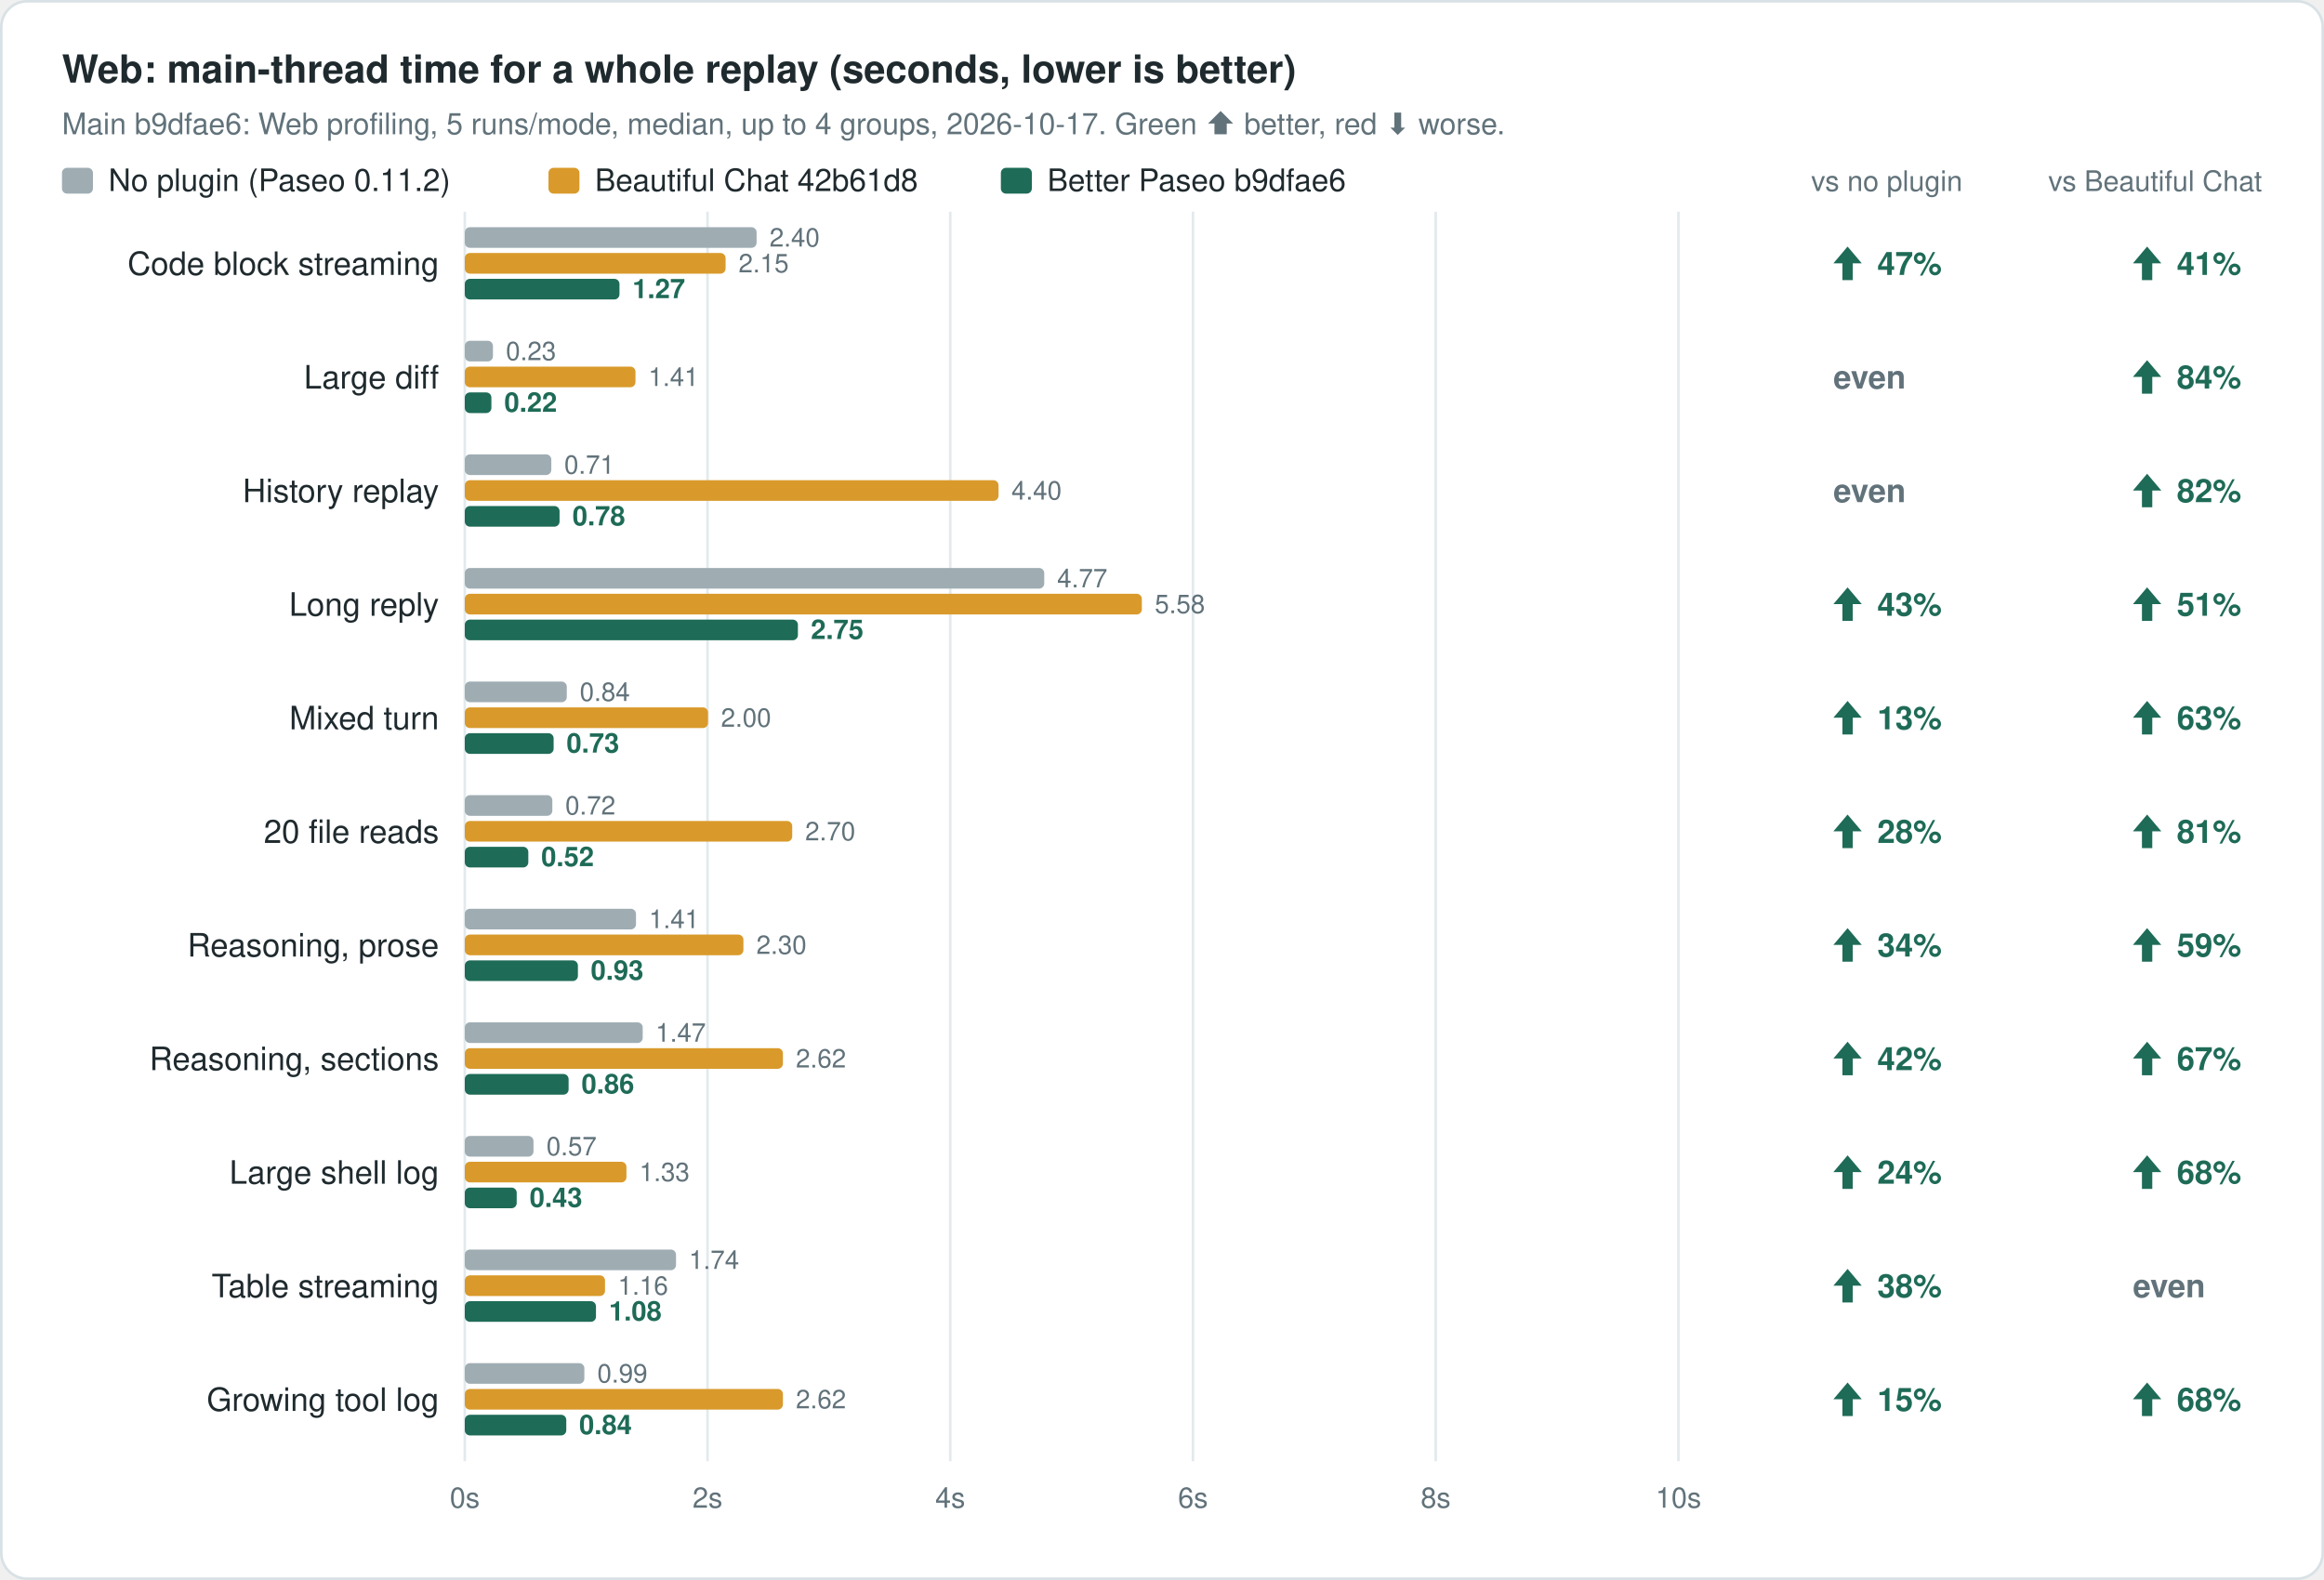
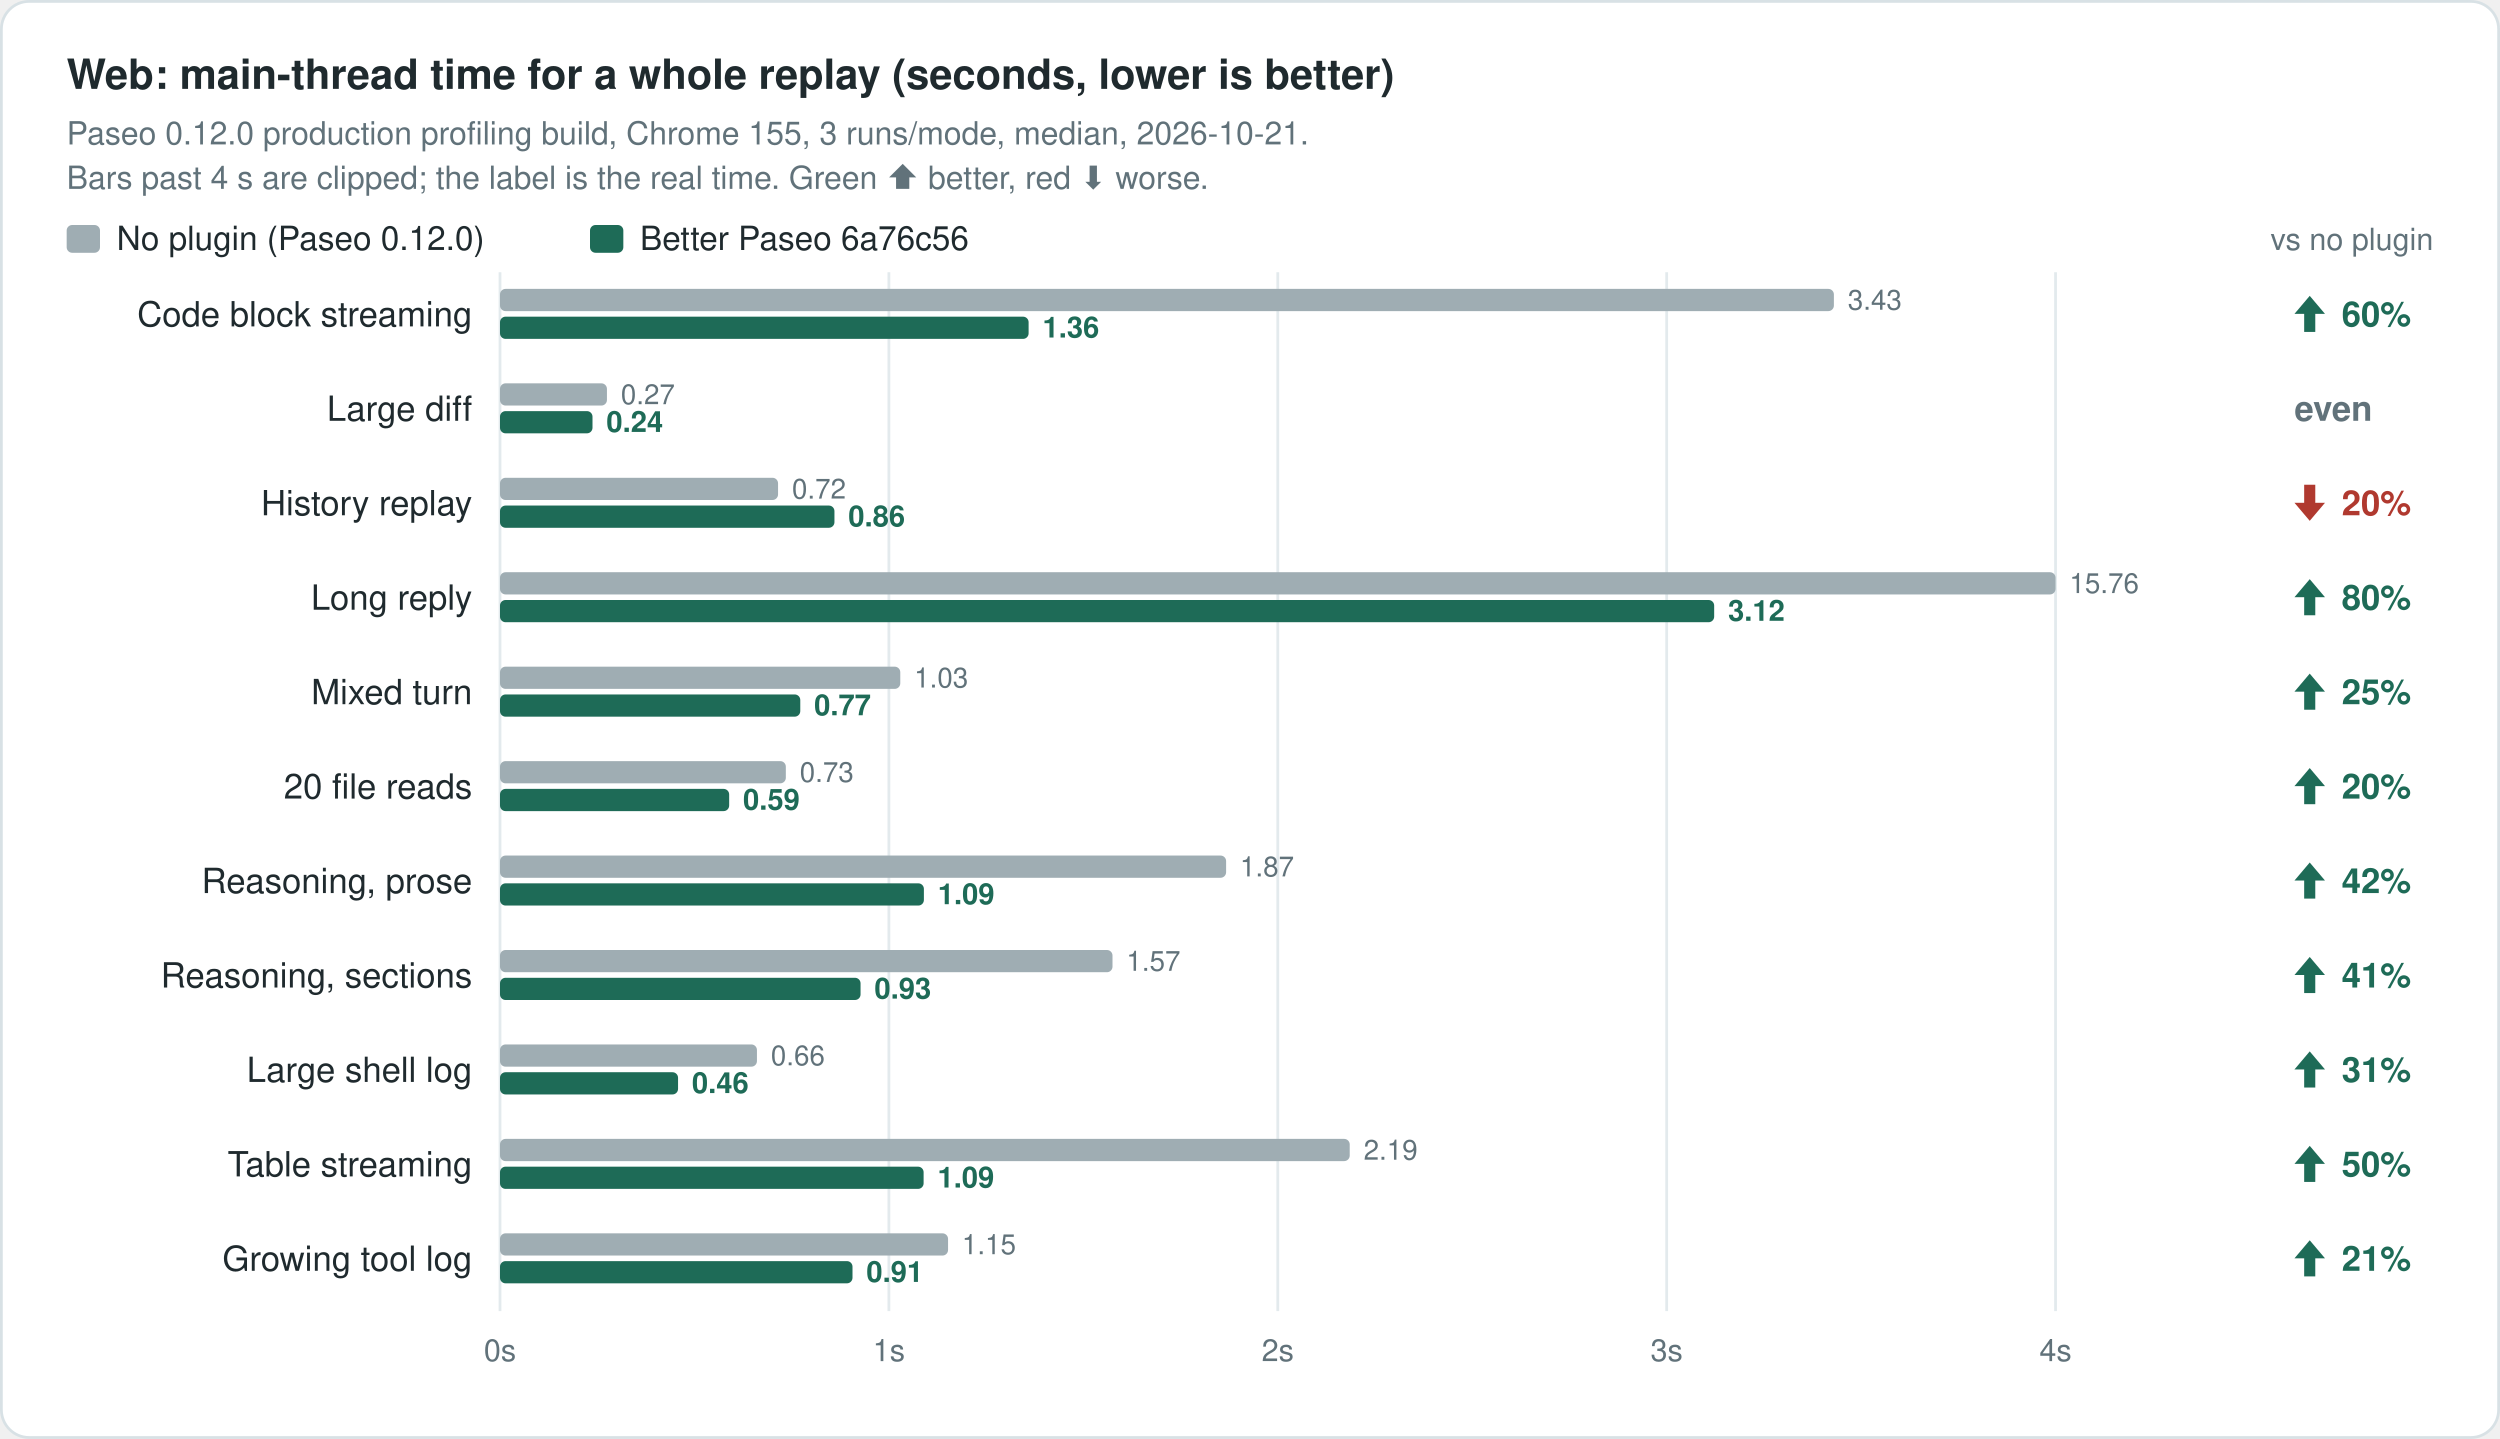
- <svg xmlns="http://www.w3.org/2000/svg" viewBox="0 0 900 612" width="900" height="612" role="img">
-   <rect x="0.5" y="0.5" width="899" height="611" rx="10" fill="#ffffff" stroke="#d8e1e5" />
+ <svg xmlns="http://www.w3.org/2000/svg" viewBox="0 0 900 518" width="900" height="518" role="img">
+   <rect x="0.5" y="0.5" width="899" height="517" rx="10" fill="#ffffff" stroke="#d8e1e5" />
  <text x="24.0" y="32.0" text-anchor="start" fill="#1f2a2e" font-size="15" font-weight="600" font-family="-apple-system, BlinkMacSystemFont, 'Segoe UI', Helvetica, Arial, sans-serif">Web: main-thread time for a whole replay (seconds, lower is better)</text>
-   <text x="24.0" y="52.0" text-anchor="start" fill="#61727a" font-size="11.5" font-weight="400" font-family="-apple-system, BlinkMacSystemFont, 'Segoe UI', Helvetica, Arial, sans-serif">Main b9dfae6: Web profiling, 5 runs/mode, median, up to 4 groups, 2026-10-17. Green ⬆ better, red ⬇ worse.</text>
-   <rect x="24.0" y="65.0" width="12.0" height="10" rx="2" fill="#9fadb3" />
-   <text x="42.0" y="74.0" text-anchor="start" fill="#1f2a2e" font-size="12" font-weight="400" font-family="-apple-system, BlinkMacSystemFont, 'Segoe UI', Helvetica, Arial, sans-serif">No plugin (Paseo 0.11.2)</text>
-   <rect x="212.4" y="65.0" width="12.0" height="10" rx="2" fill="#d99a2b" />
-   <text x="230.4" y="74.0" text-anchor="start" fill="#1f2a2e" font-size="12" font-weight="400" font-family="-apple-system, BlinkMacSystemFont, 'Segoe UI', Helvetica, Arial, sans-serif">Beautiful Chat 42b61d8</text>
-   <rect x="387.6" y="65.0" width="12.0" height="10" rx="2" fill="#1e6b57" />
-   <text x="405.6" y="74.0" text-anchor="start" fill="#1f2a2e" font-size="12" font-weight="400" font-family="-apple-system, BlinkMacSystemFont, 'Segoe UI', Helvetica, Arial, sans-serif">Better Paseo b9dfae6</text>
-   <text x="760.0" y="74.0" text-anchor="end" fill="#61727a" font-size="11" font-weight="400" font-family="-apple-system, BlinkMacSystemFont, 'Segoe UI', Helvetica, Arial, sans-serif">vs no plugin</text>
-   <text x="876.0" y="74.0" text-anchor="end" fill="#61727a" font-size="11" font-weight="400" font-family="-apple-system, BlinkMacSystemFont, 'Segoe UI', Helvetica, Arial, sans-serif">vs Beautiful Chat</text>
-   <line x1="180.0" y1="82" x2="180.0" y2="566" stroke="#e3eaed" stroke-width="1" />
-   <text x="180.0" y="584.0" text-anchor="middle" fill="#61727a" font-size="11" font-weight="400" font-family="-apple-system, BlinkMacSystemFont, 'Segoe UI', Helvetica, Arial, sans-serif">0s</text>
-   <line x1="274.0" y1="82" x2="274.0" y2="566" stroke="#e3eaed" stroke-width="1" />
-   <text x="274.0" y="584.0" text-anchor="middle" fill="#61727a" font-size="11" font-weight="400" font-family="-apple-system, BlinkMacSystemFont, 'Segoe UI', Helvetica, Arial, sans-serif">2s</text>
-   <line x1="368.0" y1="82" x2="368.0" y2="566" stroke="#e3eaed" stroke-width="1" />
-   <text x="368.0" y="584.0" text-anchor="middle" fill="#61727a" font-size="11" font-weight="400" font-family="-apple-system, BlinkMacSystemFont, 'Segoe UI', Helvetica, Arial, sans-serif">4s</text>
-   <line x1="462.0" y1="82" x2="462.0" y2="566" stroke="#e3eaed" stroke-width="1" />
-   <text x="462.0" y="584.0" text-anchor="middle" fill="#61727a" font-size="11" font-weight="400" font-family="-apple-system, BlinkMacSystemFont, 'Segoe UI', Helvetica, Arial, sans-serif">6s</text>
-   <line x1="556.0" y1="82" x2="556.0" y2="566" stroke="#e3eaed" stroke-width="1" />
-   <text x="556.0" y="584.0" text-anchor="middle" fill="#61727a" font-size="11" font-weight="400" font-family="-apple-system, BlinkMacSystemFont, 'Segoe UI', Helvetica, Arial, sans-serif">8s</text>
-   <line x1="650.0" y1="82" x2="650.0" y2="566" stroke="#e3eaed" stroke-width="1" />
-   <text x="650.0" y="584.0" text-anchor="middle" fill="#61727a" font-size="11" font-weight="400" font-family="-apple-system, BlinkMacSystemFont, 'Segoe UI', Helvetica, Arial, sans-serif">10s</text>
-   <text x="170.0" y="106.5" text-anchor="end" fill="#1f2a2e" font-size="12.5" font-weight="400" font-family="-apple-system, BlinkMacSystemFont, 'Segoe UI', Helvetica, Arial, sans-serif">Code block streaming</text>
-   <rect x="180.0" y="88.0" width="113.0" height="8" rx="2" fill="#9fadb3" />
-   <text x="298.0" y="95.5" text-anchor="start" fill="#61727a" font-size="10" font-weight="400" font-family="-apple-system, BlinkMacSystemFont, 'Segoe UI', Helvetica, Arial, sans-serif">2.40</text>
-   <rect x="180.0" y="98.0" width="101.0" height="8" rx="2" fill="#d99a2b" />
-   <text x="286.0" y="105.5" text-anchor="start" fill="#61727a" font-size="10" font-weight="400" font-family="-apple-system, BlinkMacSystemFont, 'Segoe UI', Helvetica, Arial, sans-serif">2.15</text>
-   <rect x="180.0" y="108.0" width="59.9" height="8" rx="2" fill="#1e6b57" />
-   <text x="244.9" y="115.5" text-anchor="start" fill="#1e6b57" font-size="10.5" font-weight="600" font-family="-apple-system, BlinkMacSystemFont, 'Segoe UI', Helvetica, Arial, sans-serif">1.27</text>
-   <path fill="#1e6b57" d="M715.5,95.5 L721.0,102.0 L717.5,102.0 L717.5,108.5 L713.5,108.5 L713.5,102.0 L710.0,102.0 Z" />
-   <text x="727.0" y="106.5" text-anchor="start" fill="#1e6b57" font-size="12.5" font-weight="600" font-family="-apple-system, BlinkMacSystemFont, 'Segoe UI', Helvetica, Arial, sans-serif">47%</text>
-   <path fill="#1e6b57" d="M831.5,95.5 L837.0,102.0 L833.5,102.0 L833.5,108.5 L829.5,108.5 L829.5,102.0 L826.0,102.0 Z" />
-   <text x="843.0" y="106.5" text-anchor="start" fill="#1e6b57" font-size="12.5" font-weight="600" font-family="-apple-system, BlinkMacSystemFont, 'Segoe UI', Helvetica, Arial, sans-serif">41%</text>
-   <text x="170.0" y="150.5" text-anchor="end" fill="#1f2a2e" font-size="12.5" font-weight="400" font-family="-apple-system, BlinkMacSystemFont, 'Segoe UI', Helvetica, Arial, sans-serif">Large diff</text>
-   <rect x="180.0" y="132.0" width="10.9" height="8" rx="2" fill="#9fadb3" />
-   <text x="195.9" y="139.5" text-anchor="start" fill="#61727a" font-size="10" font-weight="400" font-family="-apple-system, BlinkMacSystemFont, 'Segoe UI', Helvetica, Arial, sans-serif">0.23</text>
-   <rect x="180.0" y="142.0" width="66.1" height="8" rx="2" fill="#d99a2b" />
-   <text x="251.1" y="149.5" text-anchor="start" fill="#61727a" font-size="10" font-weight="400" font-family="-apple-system, BlinkMacSystemFont, 'Segoe UI', Helvetica, Arial, sans-serif">1.41</text>
-   <rect x="180.0" y="152.0" width="10.3" height="8" rx="2" fill="#1e6b57" />
-   <text x="195.3" y="159.5" text-anchor="start" fill="#1e6b57" font-size="10.5" font-weight="600" font-family="-apple-system, BlinkMacSystemFont, 'Segoe UI', Helvetica, Arial, sans-serif">0.22</text>
-   <text x="710.0" y="150.5" text-anchor="start" fill="#61727a" font-size="12.5" font-weight="600" font-family="-apple-system, BlinkMacSystemFont, 'Segoe UI', Helvetica, Arial, sans-serif">even</text>
-   <path fill="#1e6b57" d="M831.5,139.5 L837.0,146.0 L833.5,146.0 L833.5,152.5 L829.5,152.5 L829.5,146.0 L826.0,146.0 Z" />
-   <text x="843.0" y="150.5" text-anchor="start" fill="#1e6b57" font-size="12.5" font-weight="600" font-family="-apple-system, BlinkMacSystemFont, 'Segoe UI', Helvetica, Arial, sans-serif">84%</text>
-   <text x="170.0" y="194.5" text-anchor="end" fill="#1f2a2e" font-size="12.5" font-weight="400" font-family="-apple-system, BlinkMacSystemFont, 'Segoe UI', Helvetica, Arial, sans-serif">History replay</text>
-   <rect x="180.0" y="176.0" width="33.5" height="8" rx="2" fill="#9fadb3" />
-   <text x="218.5" y="183.5" text-anchor="start" fill="#61727a" font-size="10" font-weight="400" font-family="-apple-system, BlinkMacSystemFont, 'Segoe UI', Helvetica, Arial, sans-serif">0.71</text>
-   <rect x="180.0" y="186.0" width="206.7" height="8" rx="2" fill="#d99a2b" />
-   <text x="391.7" y="193.5" text-anchor="start" fill="#61727a" font-size="10" font-weight="400" font-family="-apple-system, BlinkMacSystemFont, 'Segoe UI', Helvetica, Arial, sans-serif">4.40</text>
-   <rect x="180.0" y="196.0" width="36.7" height="8" rx="2" fill="#1e6b57" />
-   <text x="221.7" y="203.5" text-anchor="start" fill="#1e6b57" font-size="10.5" font-weight="600" font-family="-apple-system, BlinkMacSystemFont, 'Segoe UI', Helvetica, Arial, sans-serif">0.78</text>
-   <text x="710.0" y="194.5" text-anchor="start" fill="#61727a" font-size="12.5" font-weight="600" font-family="-apple-system, BlinkMacSystemFont, 'Segoe UI', Helvetica, Arial, sans-serif">even</text>
-   <path fill="#1e6b57" d="M831.5,183.5 L837.0,190.0 L833.5,190.0 L833.5,196.5 L829.5,196.5 L829.5,190.0 L826.0,190.0 Z" />
-   <text x="843.0" y="194.5" text-anchor="start" fill="#1e6b57" font-size="12.5" font-weight="600" font-family="-apple-system, BlinkMacSystemFont, 'Segoe UI', Helvetica, Arial, sans-serif">82%</text>
-   <text x="170.0" y="238.5" text-anchor="end" fill="#1f2a2e" font-size="12.5" font-weight="400" font-family="-apple-system, BlinkMacSystemFont, 'Segoe UI', Helvetica, Arial, sans-serif">Long reply</text>
-   <rect x="180.0" y="220.0" width="224.4" height="8" rx="2" fill="#9fadb3" />
-   <text x="409.4" y="227.5" text-anchor="start" fill="#61727a" font-size="10" font-weight="400" font-family="-apple-system, BlinkMacSystemFont, 'Segoe UI', Helvetica, Arial, sans-serif">4.77</text>
-   <rect x="180.0" y="230.0" width="262.2" height="8" rx="2" fill="#d99a2b" />
-   <text x="447.2" y="237.5" text-anchor="start" fill="#61727a" font-size="10" font-weight="400" font-family="-apple-system, BlinkMacSystemFont, 'Segoe UI', Helvetica, Arial, sans-serif">5.58</text>
-   <rect x="180.0" y="240.0" width="129.0" height="8" rx="2" fill="#1e6b57" />
-   <text x="314.0" y="247.5" text-anchor="start" fill="#1e6b57" font-size="10.5" font-weight="600" font-family="-apple-system, BlinkMacSystemFont, 'Segoe UI', Helvetica, Arial, sans-serif">2.75</text>
-   <path fill="#1e6b57" d="M715.5,227.5 L721.0,234.0 L717.5,234.0 L717.5,240.5 L713.5,240.5 L713.5,234.0 L710.0,234.0 Z" />
-   <text x="727.0" y="238.5" text-anchor="start" fill="#1e6b57" font-size="12.5" font-weight="600" font-family="-apple-system, BlinkMacSystemFont, 'Segoe UI', Helvetica, Arial, sans-serif">43%</text>
-   <path fill="#1e6b57" d="M831.5,227.5 L837.0,234.0 L833.5,234.0 L833.5,240.5 L829.5,240.5 L829.5,234.0 L826.0,234.0 Z" />
-   <text x="843.0" y="238.5" text-anchor="start" fill="#1e6b57" font-size="12.5" font-weight="600" font-family="-apple-system, BlinkMacSystemFont, 'Segoe UI', Helvetica, Arial, sans-serif">51%</text>
-   <text x="170.0" y="282.5" text-anchor="end" fill="#1f2a2e" font-size="12.5" font-weight="400" font-family="-apple-system, BlinkMacSystemFont, 'Segoe UI', Helvetica, Arial, sans-serif">Mixed turn</text>
-   <rect x="180.0" y="264.0" width="39.5" height="8" rx="2" fill="#9fadb3" />
-   <text x="224.5" y="271.5" text-anchor="start" fill="#61727a" font-size="10" font-weight="400" font-family="-apple-system, BlinkMacSystemFont, 'Segoe UI', Helvetica, Arial, sans-serif">0.84</text>
-   <rect x="180.0" y="274.0" width="94.2" height="8" rx="2" fill="#d99a2b" />
-   <text x="279.2" y="281.5" text-anchor="start" fill="#61727a" font-size="10" font-weight="400" font-family="-apple-system, BlinkMacSystemFont, 'Segoe UI', Helvetica, Arial, sans-serif">2.00</text>
-   <rect x="180.0" y="284.0" width="34.4" height="8" rx="2" fill="#1e6b57" />
-   <text x="219.4" y="291.5" text-anchor="start" fill="#1e6b57" font-size="10.5" font-weight="600" font-family="-apple-system, BlinkMacSystemFont, 'Segoe UI', Helvetica, Arial, sans-serif">0.73</text>
-   <path fill="#1e6b57" d="M715.5,271.5 L721.0,278.0 L717.5,278.0 L717.5,284.5 L713.5,284.5 L713.5,278.0 L710.0,278.0 Z" />
-   <text x="727.0" y="282.5" text-anchor="start" fill="#1e6b57" font-size="12.5" font-weight="600" font-family="-apple-system, BlinkMacSystemFont, 'Segoe UI', Helvetica, Arial, sans-serif">13%</text>
-   <path fill="#1e6b57" d="M831.5,271.5 L837.0,278.0 L833.5,278.0 L833.5,284.5 L829.5,284.5 L829.5,278.0 L826.0,278.0 Z" />
-   <text x="843.0" y="282.5" text-anchor="start" fill="#1e6b57" font-size="12.5" font-weight="600" font-family="-apple-system, BlinkMacSystemFont, 'Segoe UI', Helvetica, Arial, sans-serif">63%</text>
-   <text x="170.0" y="326.5" text-anchor="end" fill="#1f2a2e" font-size="12.5" font-weight="400" font-family="-apple-system, BlinkMacSystemFont, 'Segoe UI', Helvetica, Arial, sans-serif">20 file reads</text>
-   <rect x="180.0" y="308.0" width="33.9" height="8" rx="2" fill="#9fadb3" />
-   <text x="218.9" y="315.5" text-anchor="start" fill="#61727a" font-size="10" font-weight="400" font-family="-apple-system, BlinkMacSystemFont, 'Segoe UI', Helvetica, Arial, sans-serif">0.72</text>
-   <rect x="180.0" y="318.0" width="126.8" height="8" rx="2" fill="#d99a2b" />
-   <text x="311.8" y="325.5" text-anchor="start" fill="#61727a" font-size="10" font-weight="400" font-family="-apple-system, BlinkMacSystemFont, 'Segoe UI', Helvetica, Arial, sans-serif">2.70</text>
-   <rect x="180.0" y="328.0" width="24.6" height="8" rx="2" fill="#1e6b57" />
-   <text x="209.6" y="335.5" text-anchor="start" fill="#1e6b57" font-size="10.5" font-weight="600" font-family="-apple-system, BlinkMacSystemFont, 'Segoe UI', Helvetica, Arial, sans-serif">0.52</text>
-   <path fill="#1e6b57" d="M715.5,315.5 L721.0,322.0 L717.5,322.0 L717.5,328.5 L713.5,328.5 L713.5,322.0 L710.0,322.0 Z" />
-   <text x="727.0" y="326.5" text-anchor="start" fill="#1e6b57" font-size="12.5" font-weight="600" font-family="-apple-system, BlinkMacSystemFont, 'Segoe UI', Helvetica, Arial, sans-serif">28%</text>
-   <path fill="#1e6b57" d="M831.5,315.5 L837.0,322.0 L833.5,322.0 L833.5,328.5 L829.5,328.5 L829.5,322.0 L826.0,322.0 Z" />
-   <text x="843.0" y="326.5" text-anchor="start" fill="#1e6b57" font-size="12.5" font-weight="600" font-family="-apple-system, BlinkMacSystemFont, 'Segoe UI', Helvetica, Arial, sans-serif">81%</text>
-   <text x="170.0" y="370.5" text-anchor="end" fill="#1f2a2e" font-size="12.5" font-weight="400" font-family="-apple-system, BlinkMacSystemFont, 'Segoe UI', Helvetica, Arial, sans-serif">Reasoning, prose</text>
-   <rect x="180.0" y="352.0" width="66.3" height="8" rx="2" fill="#9fadb3" />
-   <text x="251.3" y="359.5" text-anchor="start" fill="#61727a" font-size="10" font-weight="400" font-family="-apple-system, BlinkMacSystemFont, 'Segoe UI', Helvetica, Arial, sans-serif">1.41</text>
-   <rect x="180.0" y="362.0" width="107.9" height="8" rx="2" fill="#d99a2b" />
-   <text x="292.9" y="369.5" text-anchor="start" fill="#61727a" font-size="10" font-weight="400" font-family="-apple-system, BlinkMacSystemFont, 'Segoe UI', Helvetica, Arial, sans-serif">2.30</text>
-   <rect x="180.0" y="372.0" width="43.8" height="8" rx="2" fill="#1e6b57" />
-   <text x="228.8" y="379.5" text-anchor="start" fill="#1e6b57" font-size="10.5" font-weight="600" font-family="-apple-system, BlinkMacSystemFont, 'Segoe UI', Helvetica, Arial, sans-serif">0.93</text>
-   <path fill="#1e6b57" d="M715.5,359.5 L721.0,366.0 L717.5,366.0 L717.5,372.5 L713.5,372.5 L713.5,366.0 L710.0,366.0 Z" />
-   <text x="727.0" y="370.5" text-anchor="start" fill="#1e6b57" font-size="12.5" font-weight="600" font-family="-apple-system, BlinkMacSystemFont, 'Segoe UI', Helvetica, Arial, sans-serif">34%</text>
-   <path fill="#1e6b57" d="M831.5,359.5 L837.0,366.0 L833.5,366.0 L833.5,372.5 L829.5,372.5 L829.5,366.0 L826.0,366.0 Z" />
-   <text x="843.0" y="370.5" text-anchor="start" fill="#1e6b57" font-size="12.5" font-weight="600" font-family="-apple-system, BlinkMacSystemFont, 'Segoe UI', Helvetica, Arial, sans-serif">59%</text>
-   <text x="170.0" y="414.5" text-anchor="end" fill="#1f2a2e" font-size="12.5" font-weight="400" font-family="-apple-system, BlinkMacSystemFont, 'Segoe UI', Helvetica, Arial, sans-serif">Reasoning, sections</text>
-   <rect x="180.0" y="396.0" width="68.9" height="8" rx="2" fill="#9fadb3" />
-   <text x="253.9" y="403.5" text-anchor="start" fill="#61727a" font-size="10" font-weight="400" font-family="-apple-system, BlinkMacSystemFont, 'Segoe UI', Helvetica, Arial, sans-serif">1.47</text>
-   <rect x="180.0" y="406.0" width="123.2" height="8" rx="2" fill="#d99a2b" />
-   <text x="308.2" y="413.5" text-anchor="start" fill="#61727a" font-size="10" font-weight="400" font-family="-apple-system, BlinkMacSystemFont, 'Segoe UI', Helvetica, Arial, sans-serif">2.62</text>
-   <rect x="180.0" y="416.0" width="40.2" height="8" rx="2" fill="#1e6b57" />
-   <text x="225.2" y="423.5" text-anchor="start" fill="#1e6b57" font-size="10.5" font-weight="600" font-family="-apple-system, BlinkMacSystemFont, 'Segoe UI', Helvetica, Arial, sans-serif">0.86</text>
-   <path fill="#1e6b57" d="M715.5,403.5 L721.0,410.0 L717.5,410.0 L717.5,416.5 L713.5,416.5 L713.5,410.0 L710.0,410.0 Z" />
-   <text x="727.0" y="414.5" text-anchor="start" fill="#1e6b57" font-size="12.5" font-weight="600" font-family="-apple-system, BlinkMacSystemFont, 'Segoe UI', Helvetica, Arial, sans-serif">42%</text>
-   <path fill="#1e6b57" d="M831.5,403.5 L837.0,410.0 L833.5,410.0 L833.5,416.5 L829.5,416.5 L829.5,410.0 L826.0,410.0 Z" />
-   <text x="843.0" y="414.5" text-anchor="start" fill="#1e6b57" font-size="12.5" font-weight="600" font-family="-apple-system, BlinkMacSystemFont, 'Segoe UI', Helvetica, Arial, sans-serif">67%</text>
-   <text x="170.0" y="458.5" text-anchor="end" fill="#1f2a2e" font-size="12.5" font-weight="400" font-family="-apple-system, BlinkMacSystemFont, 'Segoe UI', Helvetica, Arial, sans-serif">Large shell log</text>
-   <rect x="180.0" y="440.0" width="26.6" height="8" rx="2" fill="#9fadb3" />
-   <text x="211.6" y="447.5" text-anchor="start" fill="#61727a" font-size="10" font-weight="400" font-family="-apple-system, BlinkMacSystemFont, 'Segoe UI', Helvetica, Arial, sans-serif">0.57</text>
-   <rect x="180.0" y="450.0" width="62.6" height="8" rx="2" fill="#d99a2b" />
-   <text x="247.6" y="457.5" text-anchor="start" fill="#61727a" font-size="10" font-weight="400" font-family="-apple-system, BlinkMacSystemFont, 'Segoe UI', Helvetica, Arial, sans-serif">1.33</text>
-   <rect x="180.0" y="460.0" width="20.1" height="8" rx="2" fill="#1e6b57" />
-   <text x="205.1" y="467.5" text-anchor="start" fill="#1e6b57" font-size="10.5" font-weight="600" font-family="-apple-system, BlinkMacSystemFont, 'Segoe UI', Helvetica, Arial, sans-serif">0.43</text>
-   <path fill="#1e6b57" d="M715.5,447.5 L721.0,454.0 L717.5,454.0 L717.5,460.5 L713.5,460.5 L713.5,454.0 L710.0,454.0 Z" />
-   <text x="727.0" y="458.5" text-anchor="start" fill="#1e6b57" font-size="12.5" font-weight="600" font-family="-apple-system, BlinkMacSystemFont, 'Segoe UI', Helvetica, Arial, sans-serif">24%</text>
-   <path fill="#1e6b57" d="M831.5,447.5 L837.0,454.0 L833.5,454.0 L833.5,460.5 L829.5,460.5 L829.5,454.0 L826.0,454.0 Z" />
-   <text x="843.0" y="458.5" text-anchor="start" fill="#1e6b57" font-size="12.5" font-weight="600" font-family="-apple-system, BlinkMacSystemFont, 'Segoe UI', Helvetica, Arial, sans-serif">68%</text>
-   <text x="170.0" y="502.5" text-anchor="end" fill="#1f2a2e" font-size="12.5" font-weight="400" font-family="-apple-system, BlinkMacSystemFont, 'Segoe UI', Helvetica, Arial, sans-serif">Table streaming</text>
-   <rect x="180.0" y="484.0" width="81.8" height="8" rx="2" fill="#9fadb3" />
-   <text x="266.8" y="491.5" text-anchor="start" fill="#61727a" font-size="10" font-weight="400" font-family="-apple-system, BlinkMacSystemFont, 'Segoe UI', Helvetica, Arial, sans-serif">1.74</text>
-   <rect x="180.0" y="494.0" width="54.3" height="8" rx="2" fill="#d99a2b" />
-   <text x="239.3" y="501.5" text-anchor="start" fill="#61727a" font-size="10" font-weight="400" font-family="-apple-system, BlinkMacSystemFont, 'Segoe UI', Helvetica, Arial, sans-serif">1.16</text>
-   <rect x="180.0" y="504.0" width="50.8" height="8" rx="2" fill="#1e6b57" />
-   <text x="235.8" y="511.5" text-anchor="start" fill="#1e6b57" font-size="10.5" font-weight="600" font-family="-apple-system, BlinkMacSystemFont, 'Segoe UI', Helvetica, Arial, sans-serif">1.08</text>
-   <path fill="#1e6b57" d="M715.5,491.5 L721.0,498.0 L717.5,498.0 L717.5,504.5 L713.5,504.5 L713.5,498.0 L710.0,498.0 Z" />
-   <text x="727.0" y="502.5" text-anchor="start" fill="#1e6b57" font-size="12.5" font-weight="600" font-family="-apple-system, BlinkMacSystemFont, 'Segoe UI', Helvetica, Arial, sans-serif">38%</text>
-   <text x="826.0" y="502.5" text-anchor="start" fill="#61727a" font-size="12.5" font-weight="600" font-family="-apple-system, BlinkMacSystemFont, 'Segoe UI', Helvetica, Arial, sans-serif">even</text>
-   <text x="170.0" y="546.5" text-anchor="end" fill="#1f2a2e" font-size="12.5" font-weight="400" font-family="-apple-system, BlinkMacSystemFont, 'Segoe UI', Helvetica, Arial, sans-serif">Growing tool log</text>
-   <rect x="180.0" y="528.0" width="46.3" height="8" rx="2" fill="#9fadb3" />
-   <text x="231.3" y="535.5" text-anchor="start" fill="#61727a" font-size="10" font-weight="400" font-family="-apple-system, BlinkMacSystemFont, 'Segoe UI', Helvetica, Arial, sans-serif">0.99</text>
-   <rect x="180.0" y="538.0" width="123.2" height="8" rx="2" fill="#d99a2b" />
-   <text x="308.2" y="545.5" text-anchor="start" fill="#61727a" font-size="10" font-weight="400" font-family="-apple-system, BlinkMacSystemFont, 'Segoe UI', Helvetica, Arial, sans-serif">2.62</text>
-   <rect x="180.0" y="548.0" width="39.3" height="8" rx="2" fill="#1e6b57" />
-   <text x="224.3" y="555.5" text-anchor="start" fill="#1e6b57" font-size="10.5" font-weight="600" font-family="-apple-system, BlinkMacSystemFont, 'Segoe UI', Helvetica, Arial, sans-serif">0.84</text>
-   <path fill="#1e6b57" d="M715.5,535.5 L721.0,542.0 L717.5,542.0 L717.5,548.5 L713.5,548.5 L713.5,542.0 L710.0,542.0 Z" />
-   <text x="727.0" y="546.5" text-anchor="start" fill="#1e6b57" font-size="12.5" font-weight="600" font-family="-apple-system, BlinkMacSystemFont, 'Segoe UI', Helvetica, Arial, sans-serif">15%</text>
-   <path fill="#1e6b57" d="M831.5,535.5 L837.0,542.0 L833.5,542.0 L833.5,548.5 L829.5,548.5 L829.5,542.0 L826.0,542.0 Z" />
-   <text x="843.0" y="546.5" text-anchor="start" fill="#1e6b57" font-size="12.5" font-weight="600" font-family="-apple-system, BlinkMacSystemFont, 'Segoe UI', Helvetica, Arial, sans-serif">68%</text>
+   <text x="24.0" y="52.0" text-anchor="start" fill="#61727a" font-size="11.5" font-weight="400" font-family="-apple-system, BlinkMacSystemFont, 'Segoe UI', Helvetica, Arial, sans-serif">Paseo 0.12.0 production profiling build, Chrome 155, 3 runs/mode, median, 2026-10-21.</text>
+   <text x="24.0" y="68.0" text-anchor="start" fill="#61727a" font-size="11.5" font-weight="400" font-family="-apple-system, BlinkMacSystemFont, 'Segoe UI', Helvetica, Arial, sans-serif">Bars past 4 s are clipped; the label is the real time. Green ⬆ better, red ⬇ worse.</text>
+   <rect x="24.0" y="81.0" width="12.0" height="10" rx="2" fill="#9fadb3" />
+   <text x="42.0" y="90.0" text-anchor="start" fill="#1f2a2e" font-size="12" font-weight="400" font-family="-apple-system, BlinkMacSystemFont, 'Segoe UI', Helvetica, Arial, sans-serif">No plugin (Paseo 0.12.0)</text>
+   <rect x="212.4" y="81.0" width="12.0" height="10" rx="2" fill="#1e6b57" />
+   <text x="230.4" y="90.0" text-anchor="start" fill="#1f2a2e" font-size="12" font-weight="400" font-family="-apple-system, BlinkMacSystemFont, 'Segoe UI', Helvetica, Arial, sans-serif">Better Paseo 6a76c56</text>
+   <text x="876.0" y="90.0" text-anchor="end" fill="#61727a" font-size="11" font-weight="400" font-family="-apple-system, BlinkMacSystemFont, 'Segoe UI', Helvetica, Arial, sans-serif">vs no plugin</text>
+   <line x1="180.0" y1="98" x2="180.0" y2="472" stroke="#e3eaed" stroke-width="1" />
+   <text x="180.0" y="490.0" text-anchor="middle" fill="#61727a" font-size="11" font-weight="400" font-family="-apple-system, BlinkMacSystemFont, 'Segoe UI', Helvetica, Arial, sans-serif">0s</text>
+   <line x1="320.0" y1="98" x2="320.0" y2="472" stroke="#e3eaed" stroke-width="1" />
+   <text x="320.0" y="490.0" text-anchor="middle" fill="#61727a" font-size="11" font-weight="400" font-family="-apple-system, BlinkMacSystemFont, 'Segoe UI', Helvetica, Arial, sans-serif">1s</text>
+   <line x1="460.0" y1="98" x2="460.0" y2="472" stroke="#e3eaed" stroke-width="1" />
+   <text x="460.0" y="490.0" text-anchor="middle" fill="#61727a" font-size="11" font-weight="400" font-family="-apple-system, BlinkMacSystemFont, 'Segoe UI', Helvetica, Arial, sans-serif">2s</text>
+   <line x1="600.0" y1="98" x2="600.0" y2="472" stroke="#e3eaed" stroke-width="1" />
+   <text x="600.0" y="490.0" text-anchor="middle" fill="#61727a" font-size="11" font-weight="400" font-family="-apple-system, BlinkMacSystemFont, 'Segoe UI', Helvetica, Arial, sans-serif">3s</text>
+   <line x1="740.0" y1="98" x2="740.0" y2="472" stroke="#e3eaed" stroke-width="1" />
+   <text x="740.0" y="490.0" text-anchor="middle" fill="#61727a" font-size="11" font-weight="400" font-family="-apple-system, BlinkMacSystemFont, 'Segoe UI', Helvetica, Arial, sans-serif">4s</text>
+   <text x="170.0" y="117.5" text-anchor="end" fill="#1f2a2e" font-size="12.5" font-weight="400" font-family="-apple-system, BlinkMacSystemFont, 'Segoe UI', Helvetica, Arial, sans-serif">Code block streaming</text>
+   <rect x="180.0" y="104.0" width="480.2" height="8" rx="2" fill="#9fadb3" />
+   <text x="665.2" y="111.5" text-anchor="start" fill="#61727a" font-size="10" font-weight="400" font-family="-apple-system, BlinkMacSystemFont, 'Segoe UI', Helvetica, Arial, sans-serif">3.43</text>
+   <rect x="180.0" y="114.0" width="190.3" height="8" rx="2" fill="#1e6b57" />
+   <text x="375.3" y="121.5" text-anchor="start" fill="#1e6b57" font-size="10.5" font-weight="600" font-family="-apple-system, BlinkMacSystemFont, 'Segoe UI', Helvetica, Arial, sans-serif">1.36</text>
+   <path fill="#1e6b57" d="M831.5,106.5 L837.0,113.0 L833.5,113.0 L833.5,119.5 L829.5,119.5 L829.5,113.0 L826.0,113.0 Z" />
+   <text x="843.0" y="117.5" text-anchor="start" fill="#1e6b57" font-size="12.5" font-weight="600" font-family="-apple-system, BlinkMacSystemFont, 'Segoe UI', Helvetica, Arial, sans-serif">60%</text>
+   <text x="170.0" y="151.5" text-anchor="end" fill="#1f2a2e" font-size="12.5" font-weight="400" font-family="-apple-system, BlinkMacSystemFont, 'Segoe UI', Helvetica, Arial, sans-serif">Large diff</text>
+   <rect x="180.0" y="138.0" width="38.5" height="8" rx="2" fill="#9fadb3" />
+   <text x="223.5" y="145.5" text-anchor="start" fill="#61727a" font-size="10" font-weight="400" font-family="-apple-system, BlinkMacSystemFont, 'Segoe UI', Helvetica, Arial, sans-serif">0.27</text>
+   <rect x="180.0" y="148.0" width="33.3" height="8" rx="2" fill="#1e6b57" />
+   <text x="218.3" y="155.5" text-anchor="start" fill="#1e6b57" font-size="10.5" font-weight="600" font-family="-apple-system, BlinkMacSystemFont, 'Segoe UI', Helvetica, Arial, sans-serif">0.24</text>
+   <text x="826.0" y="151.5" text-anchor="start" fill="#61727a" font-size="12.5" font-weight="600" font-family="-apple-system, BlinkMacSystemFont, 'Segoe UI', Helvetica, Arial, sans-serif">even</text>
+   <text x="170.0" y="185.5" text-anchor="end" fill="#1f2a2e" font-size="12.5" font-weight="400" font-family="-apple-system, BlinkMacSystemFont, 'Segoe UI', Helvetica, Arial, sans-serif">History replay</text>
+   <rect x="180.0" y="172.0" width="100.1" height="8" rx="2" fill="#9fadb3" />
+   <text x="285.1" y="179.5" text-anchor="start" fill="#61727a" font-size="10" font-weight="400" font-family="-apple-system, BlinkMacSystemFont, 'Segoe UI', Helvetica, Arial, sans-serif">0.72</text>
+   <rect x="180.0" y="182.0" width="120.4" height="8" rx="2" fill="#1e6b57" />
+   <text x="305.4" y="189.5" text-anchor="start" fill="#1e6b57" font-size="10.5" font-weight="600" font-family="-apple-system, BlinkMacSystemFont, 'Segoe UI', Helvetica, Arial, sans-serif">0.86</text>
+   <path fill="#b0392f" d="M831.5,187.5 L837.0,181.0 L833.5,181.0 L833.5,174.5 L829.5,174.5 L829.5,181.0 L826.0,181.0 Z" />
+   <text x="843.0" y="185.5" text-anchor="start" fill="#b0392f" font-size="12.5" font-weight="600" font-family="-apple-system, BlinkMacSystemFont, 'Segoe UI', Helvetica, Arial, sans-serif">20%</text>
+   <text x="170.0" y="219.5" text-anchor="end" fill="#1f2a2e" font-size="12.5" font-weight="400" font-family="-apple-system, BlinkMacSystemFont, 'Segoe UI', Helvetica, Arial, sans-serif">Long reply</text>
+   <rect x="180.0" y="206.0" width="560.0" height="8" rx="2" fill="#9fadb3" />
+   <text x="745.0" y="213.5" text-anchor="start" fill="#61727a" font-size="10" font-weight="400" font-family="-apple-system, BlinkMacSystemFont, 'Segoe UI', Helvetica, Arial, sans-serif">15.76</text>
+   <rect x="180.0" y="216.0" width="437.1" height="8" rx="2" fill="#1e6b57" />
+   <text x="622.1" y="223.5" text-anchor="start" fill="#1e6b57" font-size="10.5" font-weight="600" font-family="-apple-system, BlinkMacSystemFont, 'Segoe UI', Helvetica, Arial, sans-serif">3.12</text>
+   <path fill="#1e6b57" d="M831.5,208.5 L837.0,215.0 L833.5,215.0 L833.5,221.5 L829.5,221.5 L829.5,215.0 L826.0,215.0 Z" />
+   <text x="843.0" y="219.5" text-anchor="start" fill="#1e6b57" font-size="12.5" font-weight="600" font-family="-apple-system, BlinkMacSystemFont, 'Segoe UI', Helvetica, Arial, sans-serif">80%</text>
+   <text x="170.0" y="253.5" text-anchor="end" fill="#1f2a2e" font-size="12.5" font-weight="400" font-family="-apple-system, BlinkMacSystemFont, 'Segoe UI', Helvetica, Arial, sans-serif">Mixed turn</text>
+   <rect x="180.0" y="240.0" width="144.1" height="8" rx="2" fill="#9fadb3" />
+   <text x="329.1" y="247.5" text-anchor="start" fill="#61727a" font-size="10" font-weight="400" font-family="-apple-system, BlinkMacSystemFont, 'Segoe UI', Helvetica, Arial, sans-serif">1.03</text>
+   <rect x="180.0" y="250.0" width="108.1" height="8" rx="2" fill="#1e6b57" />
+   <text x="293.1" y="257.5" text-anchor="start" fill="#1e6b57" font-size="10.5" font-weight="600" font-family="-apple-system, BlinkMacSystemFont, 'Segoe UI', Helvetica, Arial, sans-serif">0.77</text>
+   <path fill="#1e6b57" d="M831.5,242.5 L837.0,249.0 L833.5,249.0 L833.5,255.5 L829.5,255.5 L829.5,249.0 L826.0,249.0 Z" />
+   <text x="843.0" y="253.5" text-anchor="start" fill="#1e6b57" font-size="12.5" font-weight="600" font-family="-apple-system, BlinkMacSystemFont, 'Segoe UI', Helvetica, Arial, sans-serif">25%</text>
+   <text x="170.0" y="287.5" text-anchor="end" fill="#1f2a2e" font-size="12.5" font-weight="400" font-family="-apple-system, BlinkMacSystemFont, 'Segoe UI', Helvetica, Arial, sans-serif">20 file reads</text>
+   <rect x="180.0" y="274.0" width="102.9" height="8" rx="2" fill="#9fadb3" />
+   <text x="287.9" y="281.5" text-anchor="start" fill="#61727a" font-size="10" font-weight="400" font-family="-apple-system, BlinkMacSystemFont, 'Segoe UI', Helvetica, Arial, sans-serif">0.73</text>
+   <rect x="180.0" y="284.0" width="82.5" height="8" rx="2" fill="#1e6b57" />
+   <text x="267.5" y="291.5" text-anchor="start" fill="#1e6b57" font-size="10.5" font-weight="600" font-family="-apple-system, BlinkMacSystemFont, 'Segoe UI', Helvetica, Arial, sans-serif">0.59</text>
+   <path fill="#1e6b57" d="M831.5,276.5 L837.0,283.0 L833.5,283.0 L833.5,289.5 L829.5,289.5 L829.5,283.0 L826.0,283.0 Z" />
+   <text x="843.0" y="287.5" text-anchor="start" fill="#1e6b57" font-size="12.5" font-weight="600" font-family="-apple-system, BlinkMacSystemFont, 'Segoe UI', Helvetica, Arial, sans-serif">20%</text>
+   <text x="170.0" y="321.5" text-anchor="end" fill="#1f2a2e" font-size="12.5" font-weight="400" font-family="-apple-system, BlinkMacSystemFont, 'Segoe UI', Helvetica, Arial, sans-serif">Reasoning, prose</text>
+   <rect x="180.0" y="308.0" width="261.4" height="8" rx="2" fill="#9fadb3" />
+   <text x="446.4" y="315.5" text-anchor="start" fill="#61727a" font-size="10" font-weight="400" font-family="-apple-system, BlinkMacSystemFont, 'Segoe UI', Helvetica, Arial, sans-serif">1.87</text>
+   <rect x="180.0" y="318.0" width="152.6" height="8" rx="2" fill="#1e6b57" />
+   <text x="337.6" y="325.5" text-anchor="start" fill="#1e6b57" font-size="10.5" font-weight="600" font-family="-apple-system, BlinkMacSystemFont, 'Segoe UI', Helvetica, Arial, sans-serif">1.09</text>
+   <path fill="#1e6b57" d="M831.5,310.5 L837.0,317.0 L833.5,317.0 L833.5,323.5 L829.5,323.5 L829.5,317.0 L826.0,317.0 Z" />
+   <text x="843.0" y="321.5" text-anchor="start" fill="#1e6b57" font-size="12.5" font-weight="600" font-family="-apple-system, BlinkMacSystemFont, 'Segoe UI', Helvetica, Arial, sans-serif">42%</text>
+   <text x="170.0" y="355.5" text-anchor="end" fill="#1f2a2e" font-size="12.5" font-weight="400" font-family="-apple-system, BlinkMacSystemFont, 'Segoe UI', Helvetica, Arial, sans-serif">Reasoning, sections</text>
+   <rect x="180.0" y="342.0" width="220.5" height="8" rx="2" fill="#9fadb3" />
+   <text x="405.5" y="349.5" text-anchor="start" fill="#61727a" font-size="10" font-weight="400" font-family="-apple-system, BlinkMacSystemFont, 'Segoe UI', Helvetica, Arial, sans-serif">1.57</text>
+   <rect x="180.0" y="352.0" width="129.8" height="8" rx="2" fill="#1e6b57" />
+   <text x="314.8" y="359.5" text-anchor="start" fill="#1e6b57" font-size="10.5" font-weight="600" font-family="-apple-system, BlinkMacSystemFont, 'Segoe UI', Helvetica, Arial, sans-serif">0.93</text>
+   <path fill="#1e6b57" d="M831.5,344.5 L837.0,351.0 L833.5,351.0 L833.5,357.5 L829.5,357.5 L829.5,351.0 L826.0,351.0 Z" />
+   <text x="843.0" y="355.5" text-anchor="start" fill="#1e6b57" font-size="12.5" font-weight="600" font-family="-apple-system, BlinkMacSystemFont, 'Segoe UI', Helvetica, Arial, sans-serif">41%</text>
+   <text x="170.0" y="389.5" text-anchor="end" fill="#1f2a2e" font-size="12.5" font-weight="400" font-family="-apple-system, BlinkMacSystemFont, 'Segoe UI', Helvetica, Arial, sans-serif">Large shell log</text>
+   <rect x="180.0" y="376.0" width="92.5" height="8" rx="2" fill="#9fadb3" />
+   <text x="277.5" y="383.5" text-anchor="start" fill="#61727a" font-size="10" font-weight="400" font-family="-apple-system, BlinkMacSystemFont, 'Segoe UI', Helvetica, Arial, sans-serif">0.66</text>
+   <rect x="180.0" y="386.0" width="64.1" height="8" rx="2" fill="#1e6b57" />
+   <text x="249.1" y="393.5" text-anchor="start" fill="#1e6b57" font-size="10.5" font-weight="600" font-family="-apple-system, BlinkMacSystemFont, 'Segoe UI', Helvetica, Arial, sans-serif">0.46</text>
+   <path fill="#1e6b57" d="M831.5,378.5 L837.0,385.0 L833.5,385.0 L833.5,391.5 L829.5,391.5 L829.5,385.0 L826.0,385.0 Z" />
+   <text x="843.0" y="389.5" text-anchor="start" fill="#1e6b57" font-size="12.5" font-weight="600" font-family="-apple-system, BlinkMacSystemFont, 'Segoe UI', Helvetica, Arial, sans-serif">31%</text>
+   <text x="170.0" y="423.5" text-anchor="end" fill="#1f2a2e" font-size="12.5" font-weight="400" font-family="-apple-system, BlinkMacSystemFont, 'Segoe UI', Helvetica, Arial, sans-serif">Table streaming</text>
+   <rect x="180.0" y="410.0" width="305.9" height="8" rx="2" fill="#9fadb3" />
+   <text x="490.9" y="417.5" text-anchor="start" fill="#61727a" font-size="10" font-weight="400" font-family="-apple-system, BlinkMacSystemFont, 'Segoe UI', Helvetica, Arial, sans-serif">2.19</text>
+   <rect x="180.0" y="420.0" width="152.5" height="8" rx="2" fill="#1e6b57" />
+   <text x="337.5" y="427.5" text-anchor="start" fill="#1e6b57" font-size="10.5" font-weight="600" font-family="-apple-system, BlinkMacSystemFont, 'Segoe UI', Helvetica, Arial, sans-serif">1.09</text>
+   <path fill="#1e6b57" d="M831.5,412.5 L837.0,419.0 L833.5,419.0 L833.5,425.5 L829.5,425.5 L829.5,419.0 L826.0,419.0 Z" />
+   <text x="843.0" y="423.5" text-anchor="start" fill="#1e6b57" font-size="12.5" font-weight="600" font-family="-apple-system, BlinkMacSystemFont, 'Segoe UI', Helvetica, Arial, sans-serif">50%</text>
+   <text x="170.0" y="457.5" text-anchor="end" fill="#1f2a2e" font-size="12.5" font-weight="400" font-family="-apple-system, BlinkMacSystemFont, 'Segoe UI', Helvetica, Arial, sans-serif">Growing tool log</text>
+   <rect x="180.0" y="444.0" width="161.3" height="8" rx="2" fill="#9fadb3" />
+   <text x="346.3" y="451.5" text-anchor="start" fill="#61727a" font-size="10" font-weight="400" font-family="-apple-system, BlinkMacSystemFont, 'Segoe UI', Helvetica, Arial, sans-serif">1.15</text>
+   <rect x="180.0" y="454.0" width="126.9" height="8" rx="2" fill="#1e6b57" />
+   <text x="311.9" y="461.5" text-anchor="start" fill="#1e6b57" font-size="10.5" font-weight="600" font-family="-apple-system, BlinkMacSystemFont, 'Segoe UI', Helvetica, Arial, sans-serif">0.91</text>
+   <path fill="#1e6b57" d="M831.5,446.5 L837.0,453.0 L833.5,453.0 L833.5,459.5 L829.5,459.5 L829.5,453.0 L826.0,453.0 Z" />
+   <text x="843.0" y="457.5" text-anchor="start" fill="#1e6b57" font-size="12.5" font-weight="600" font-family="-apple-system, BlinkMacSystemFont, 'Segoe UI', Helvetica, Arial, sans-serif">21%</text>
</svg>
